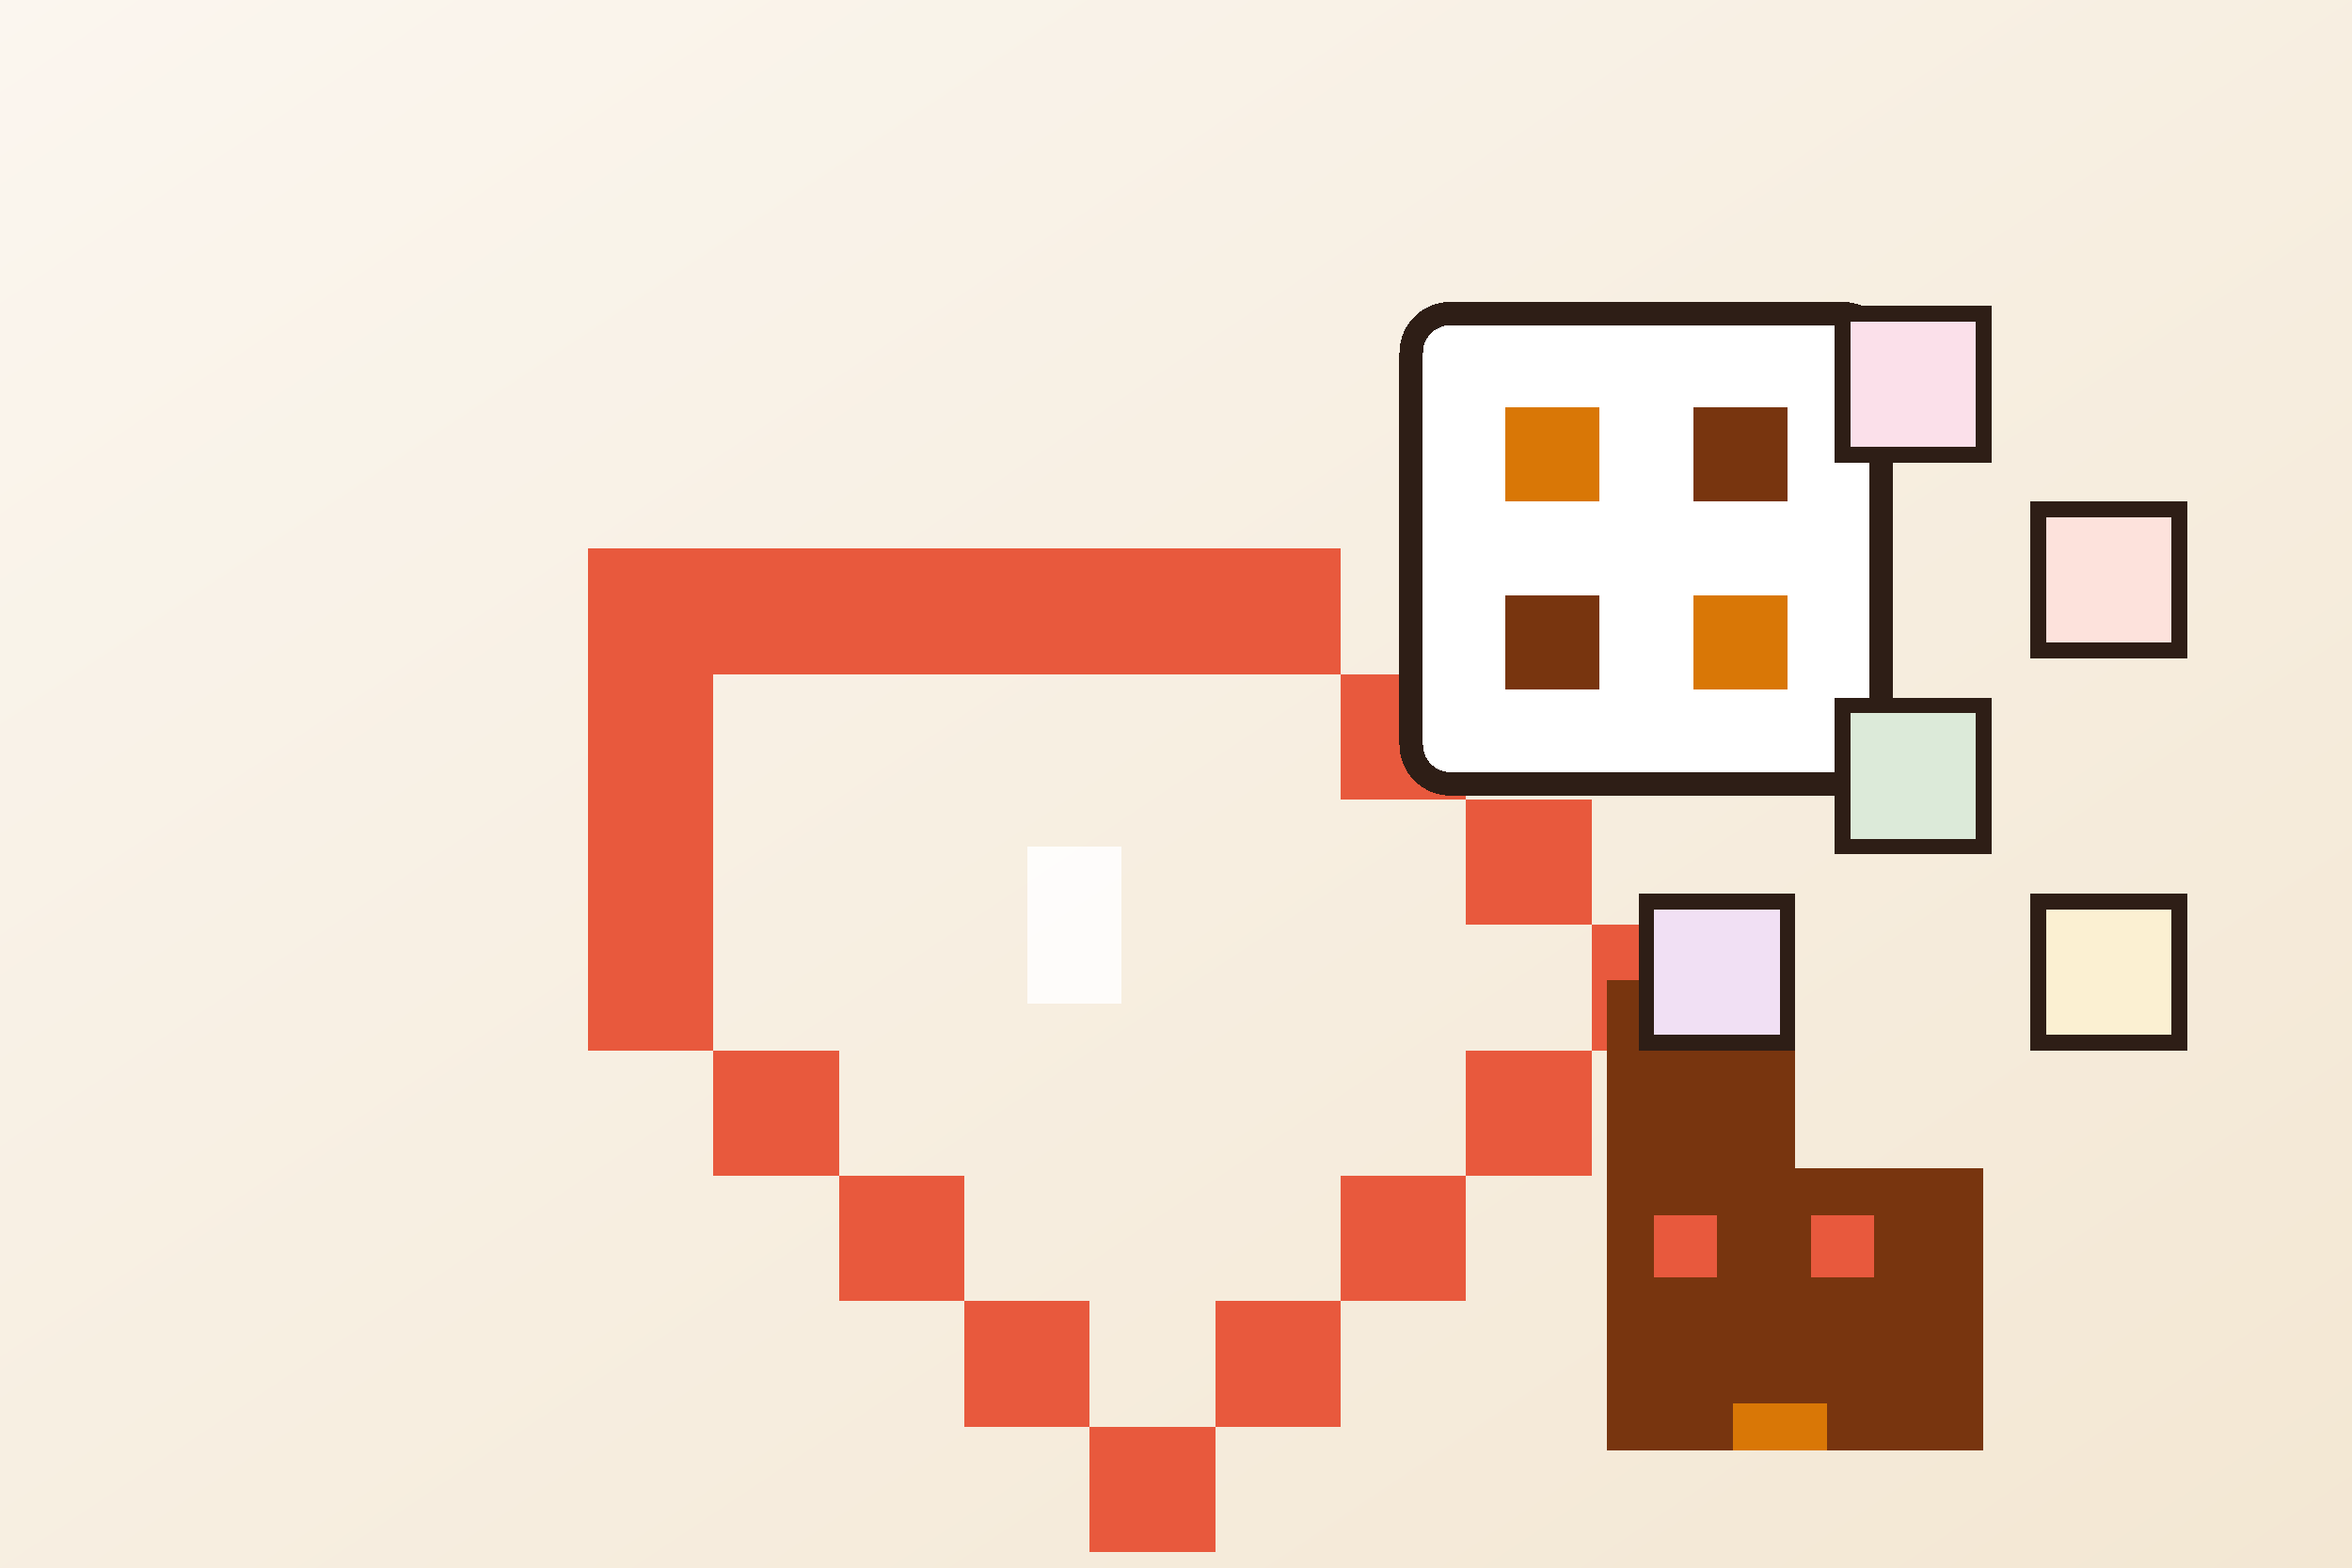
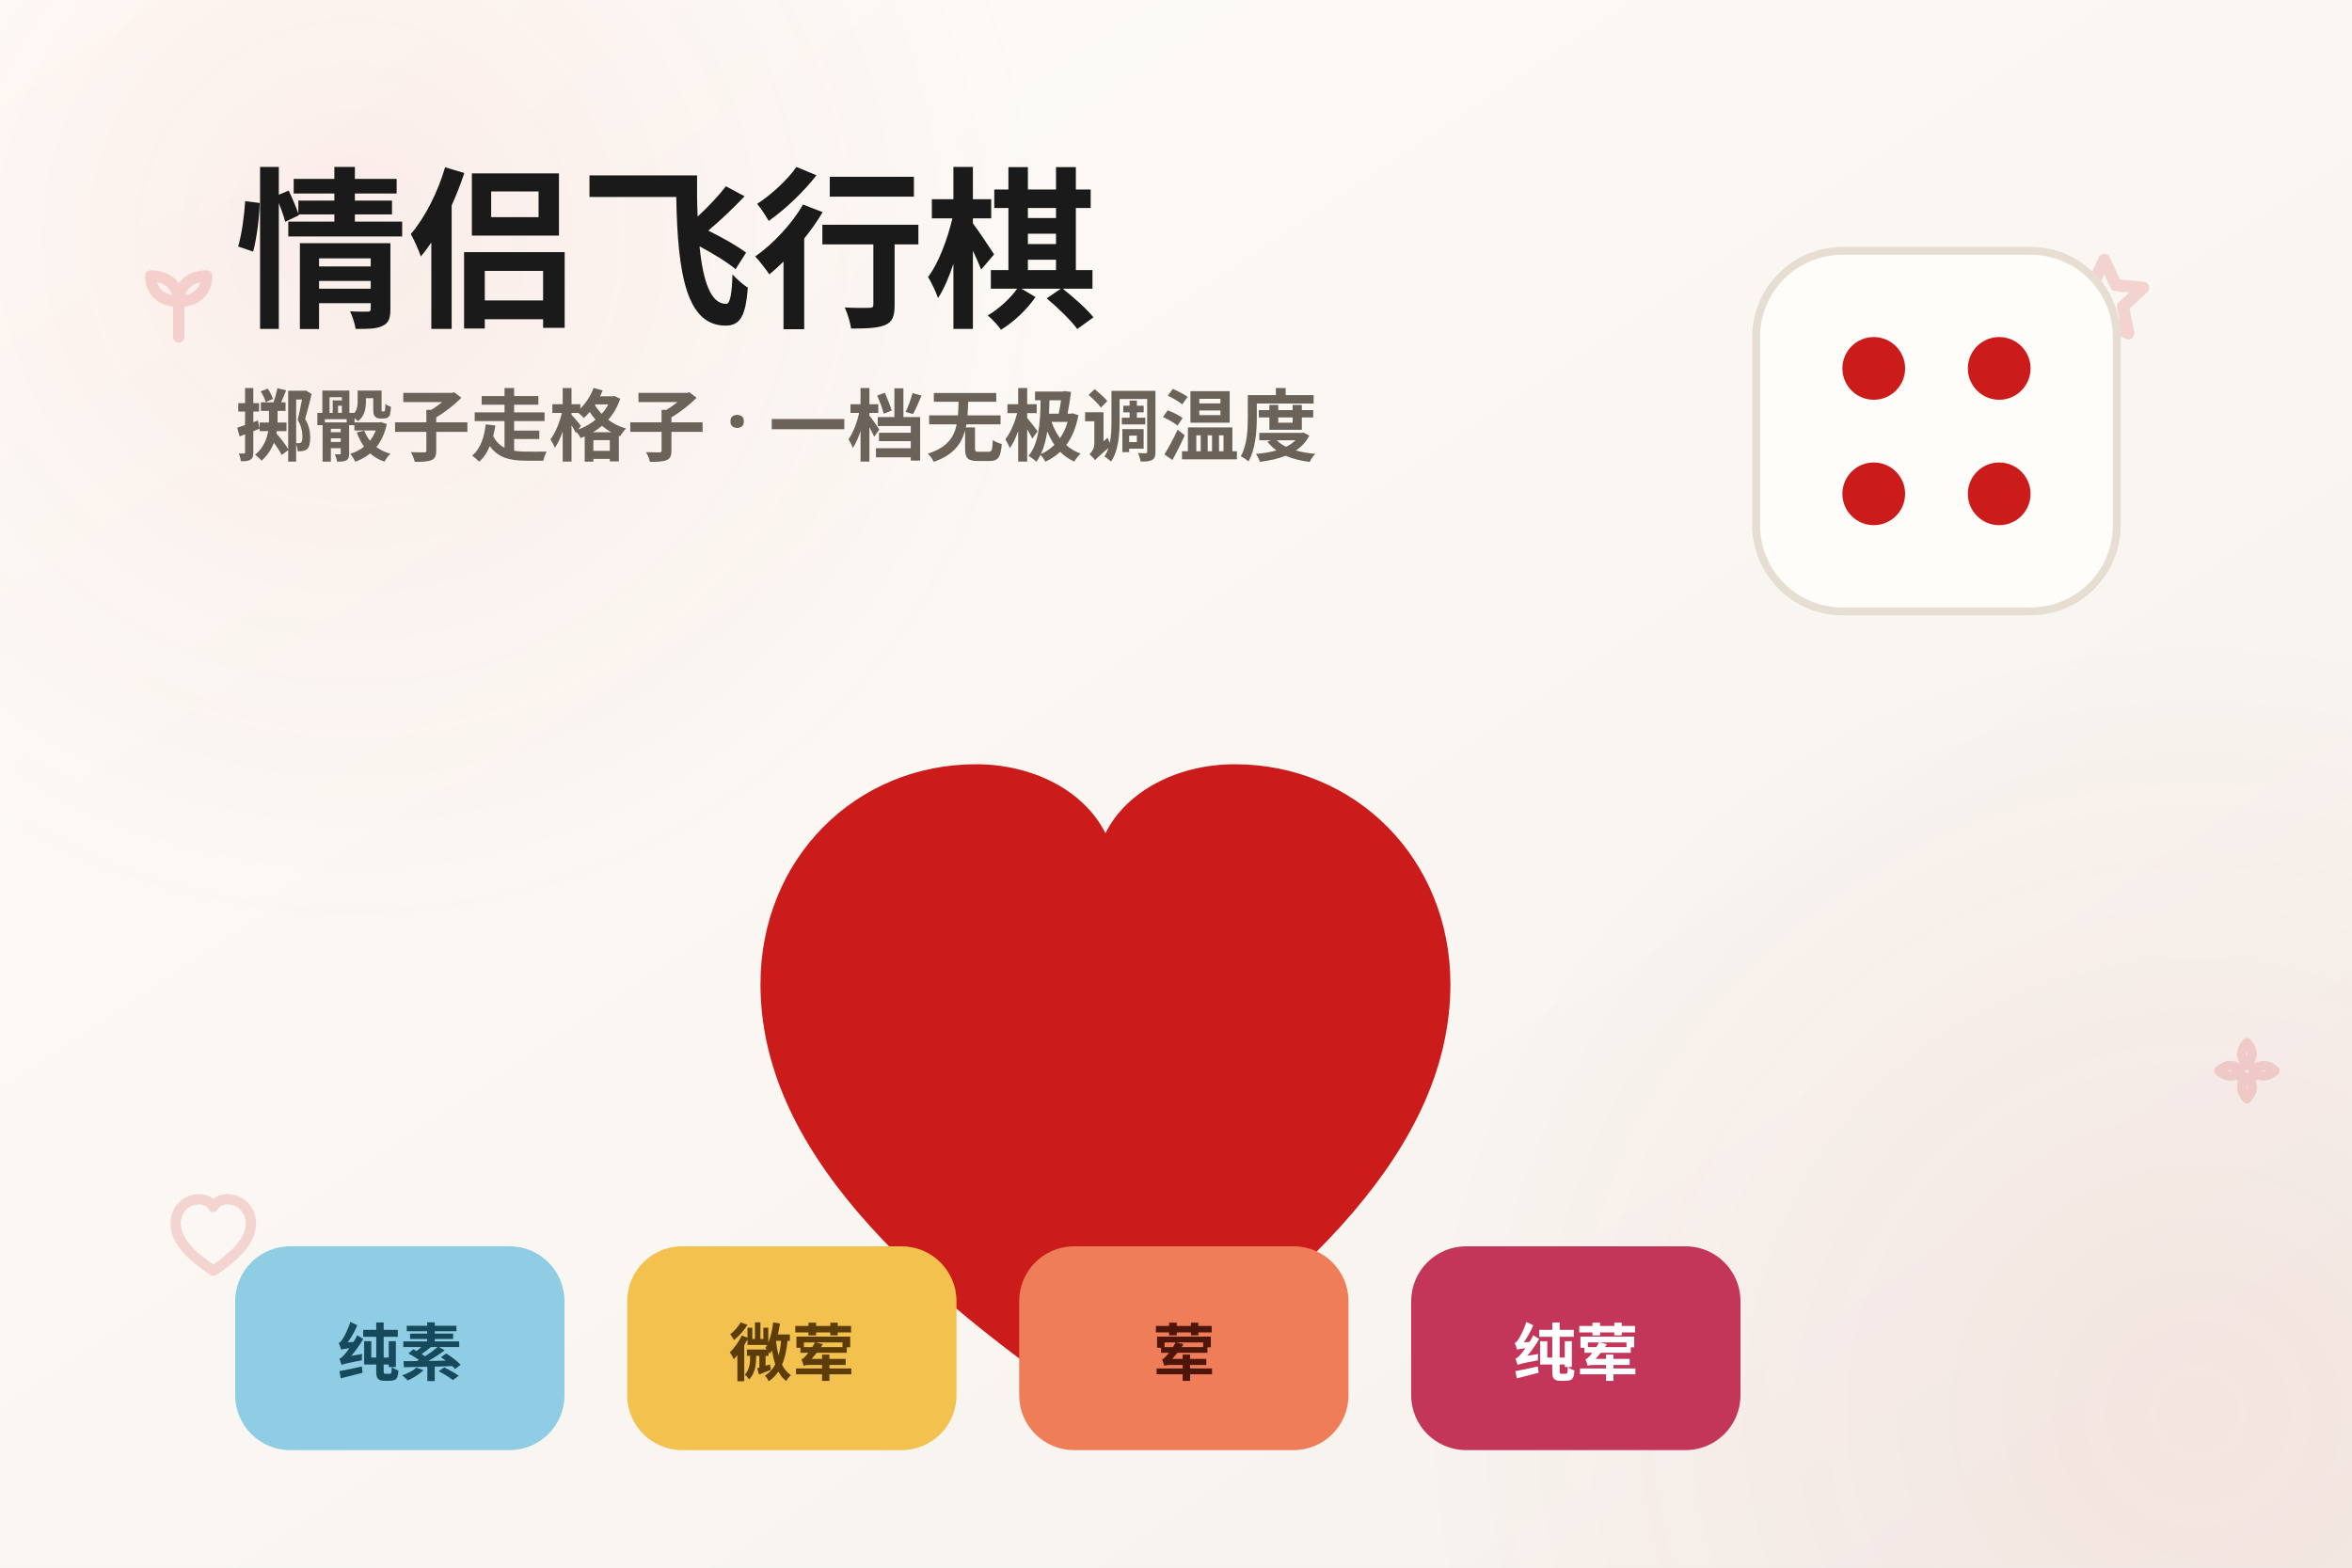
- <svg xmlns="http://www.w3.org/2000/svg" width="600" height="400" viewBox="0 0 600 400" shape-rendering="crispEdges">
+ <svg xmlns="http://www.w3.org/2000/svg" width="600" height="400" viewBox="0 0 600 400">
  <defs>
    <linearGradient id="bg" x1="0" y1="0" x2="1" y2="1">
-       <stop offset="0" stop-color="#FBF6EF" />
-       <stop offset="1" stop-color="#F3E7D3" />
+       <stop offset="0" stop-color="#FFFDF9" />
+       <stop offset="1" stop-color="#F5F0EB" />
    </linearGradient>
+     <radialGradient id="blob1" cx="0.5" cy="0.5" r="0.5">
+       <stop offset="0" stop-color="#CC1B1B" stop-opacity="0.06" />
+       <stop offset="1" stop-color="#CC1B1B" stop-opacity="0" />
+     </radialGradient>
  </defs>
  <rect width="600" height="400" fill="url(#bg)" />
-   <g fill="#78350F" opacity="0.05">
-     <path d="M0 40h600M0 80h600M0 120h600M0 160h600M0 200h600M0 240h600M0 280h600M0 320h600M0 360h600" />
-     <path d="M40 0v400M80 0v400M120 0v400M160 0v400M200 0v400M240 0v400M280 0v400M320 0v400M360 0v400M400 0v400M440 0v400M480 0v400M520 0v400M560 0v400" />
+   <circle cx="90" cy="60" r="180" fill="url(#blob1)" />
+   <circle cx="560" cy="360" r="200" fill="url(#blob1)" />
+   <g fill="none" stroke="#CC1B1B" stroke-width="2.2" stroke-linecap="round" stroke-linejoin="round">
+     <g opacity="0.16">
+       <path transform="translate(40,300) scale(1.2)" d="M12 20.2c-4.6-3.1-8-6.3-8-10.1 0-2.9 2.2-5.1 5-5.1 1.3 0 2.5.6 3 1.6.5-1 1.7-1.6 3-1.6 2.8 0 5 2.2 5 5.1 0 3.8-3.4 7-8 10.1z" />
+       <path transform="translate(520,60) scale(1.4)" d="M12 4.5l2.1 4.6 5 .5-3.7 3.4 1 4.9-4.4-2.5-4.4 2.5 1-4.9L4.9 9.6l5-.5z" />
+       <path transform="translate(560,260) scale(1.1)" d="M12 12.5m-1.8 0a1.8 1.8 0 1 0 3.6 0 1.8 1.8 0 1 0-3.6 0 M12 5.5c1.6 1.8 1.6 3.6 0 5-1.6-1.4-1.6-3.2 0-5z M18.5 12c-1.8 1.6-3.6 1.6-5 0 1.4-1.6 3.2-1.6 5 0z M12 18.5c-1.6-1.8-1.6-3.6 0-5 1.6 1.4 1.6 3.2 0 5z M5.5 12c1.8-1.6 3.6-1.6 5 0-1.4 1.6-3.2 1.6-5 0z" />
+       <path transform="translate(30,60) scale(1.3)" d="M12 20v-7 M12 13c0-3 2.2-5 5.5-5 0 3.2-2.3 5-5.5 5z M12 13c0-3-2.2-5-5.5-5 0 3.2 2.3 5 5.5 5z" />
+     </g>
  </g>
-   <g transform="translate(150,120)">
-     <rect x="0" y="20" width="32" height="32" fill="#E8593D" />
-     <rect x="32" y="20" width="32" height="32" fill="#E8593D" />
-     <rect x="64" y="20" width="32" height="32" fill="#E8593D" />
-     <rect x="96" y="20" width="32" height="32" fill="#E8593D" />
-     <rect x="128" y="20" width="32" height="32" fill="#E8593D" />
-     <rect x="160" y="20" width="32" height="32" fill="#E8593D" />
-     <rect x="0" y="52" width="32" height="32" fill="#E8593D" />
-     <rect x="192" y="52" width="32" height="32" fill="#E8593D" />
-     <rect x="0" y="84" width="32" height="32" fill="#E8593D" />
-     <rect x="224" y="84" width="32" height="32" fill="#E8593D" />
-     <rect x="0" y="116" width="32" height="32" fill="#E8593D" />
-     <rect x="256" y="116" width="32" height="32" fill="#E8593D" />
-     <rect x="32" y="148" width="32" height="32" fill="#E8593D" />
-     <rect x="224" y="148" width="32" height="32" fill="#E8593D" />
-     <rect x="64" y="180" width="32" height="32" fill="#E8593D" />
-     <rect x="192" y="180" width="32" height="32" fill="#E8593D" />
-     <rect x="96" y="212" width="32" height="32" fill="#E8593D" />
-     <rect x="160" y="212" width="32" height="32" fill="#E8593D" />
-     <rect x="128" y="244" width="32" height="32" fill="#E8593D" />
-     <rect x="112" y="96" width="24" height="40" fill="#FFFFFF" opacity="0.85" />
+   <g transform="translate(150,140) scale(11)">
+     <path fill="#CC1B1B" d="M12 20.2c-4.6-3.1-8-6.3-8-10.1 0-2.9 2.2-5.1 5-5.1 1.3 0 2.5.6 3 1.6.5-1 1.7-1.6 3-1.6 2.8 0 5 2.2 5 5.1 0 3.8-3.4 7-8 10.1z" />
  </g>
-   <g transform="translate(360,80)">
-     <rect x="0" y="0" width="120" height="120" rx="10" fill="#FFFFFF" stroke="#2E1E16" stroke-width="6" />
-     <rect x="24" y="24" width="24" height="24" fill="#D97706" />
-     <rect x="72" y="72" width="24" height="24" fill="#D97706" />
-     <rect x="24" y="72" width="24" height="24" fill="#78350F" />
-     <rect x="72" y="24" width="24" height="24" fill="#78350F" />
+   <text x="60" y="80" font-family="'PingFang SC','Hiragino Sans GB','Microsoft YaHei',sans-serif" font-size="44" font-weight="800" fill="#1A1A1A">情侣飞行棋</text>
+   <text x="60" y="116" font-family="'PingFang SC','Hiragino Sans GB','Microsoft YaHei',sans-serif" font-size="20" font-weight="600" fill="#6B635A">掷骰子走格子 · 一档无极调温度</text>
+   <g transform="translate(448,64)">
+     <rect width="92" height="92" rx="22" fill="#FFFDF9" stroke="#E7DED3" stroke-width="2" />
+     <circle cx="30" cy="30" r="8" fill="#CC1B1B" />
+     <circle cx="62" cy="62" r="8" fill="#CC1B1B" />
+     <circle cx="30" cy="62" r="8" fill="#CC1B1B" />
+     <circle cx="62" cy="30" r="8" fill="#CC1B1B" />
  </g>
-   <g transform="translate(390,250)">
-     <rect x="20" y="0" width="48" height="48" fill="#78350F" />
-     <rect x="44" y="48" width="48" height="48" fill="#78350F" />
-     <rect x="20" y="48" width="24" height="48" fill="#78350F" />
-     <rect x="92" y="48" width="24" height="48" fill="#78350F" />
-     <rect x="20" y="96" width="96" height="24" fill="#78350F" />
-     <rect x="32" y="60" width="16" height="16" fill="#E8593D" />
-     <rect x="72" y="60" width="16" height="16" fill="#E8593D" />
-     <rect x="52" y="108" width="24" height="12" fill="#D97706" />
-   </g>
-   <g>
-     <rect x="470" y="80" width="36" height="36" fill="#FBE0EA" stroke="#2E1E16" stroke-width="4" />
-     <rect x="520" y="130" width="36" height="36" fill="#FDE2DC" stroke="#2E1E16" stroke-width="4" />
-     <rect x="470" y="180" width="36" height="36" fill="#DCEAD9" stroke="#2E1E16" stroke-width="4" />
-     <rect x="420" y="230" width="36" height="36" fill="#F1E0F4" stroke="#2E1E16" stroke-width="4" />
-     <rect x="520" y="230" width="36" height="36" fill="#FBF0D2" stroke="#2E1E16" stroke-width="4" />
+   <g font-family="'PingFang SC','Hiragino Sans GB','Microsoft YaHei',sans-serif" font-size="16" font-weight="700" text-anchor="middle">
+     <rect x="60" y="318" width="84" height="52" rx="14" fill="#8ECDE3" />
+     <rect x="160" y="318" width="84" height="52" rx="14" fill="#F2C14E" />
+     <rect x="260" y="318" width="84" height="52" rx="14" fill="#EF7D58" />
+     <rect x="360" y="318" width="84" height="52" rx="14" fill="#C3365A" />
+     <text x="102" y="351" fill="#17495C">纯素</text>
+     <text x="202" y="351" fill="#5C3D0A">微荤</text>
+     <text x="302" y="351" fill="#4E150A">荤</text>
+     <text x="402" y="351" fill="#FFFFFF">纯荤</text>
  </g>
</svg>
